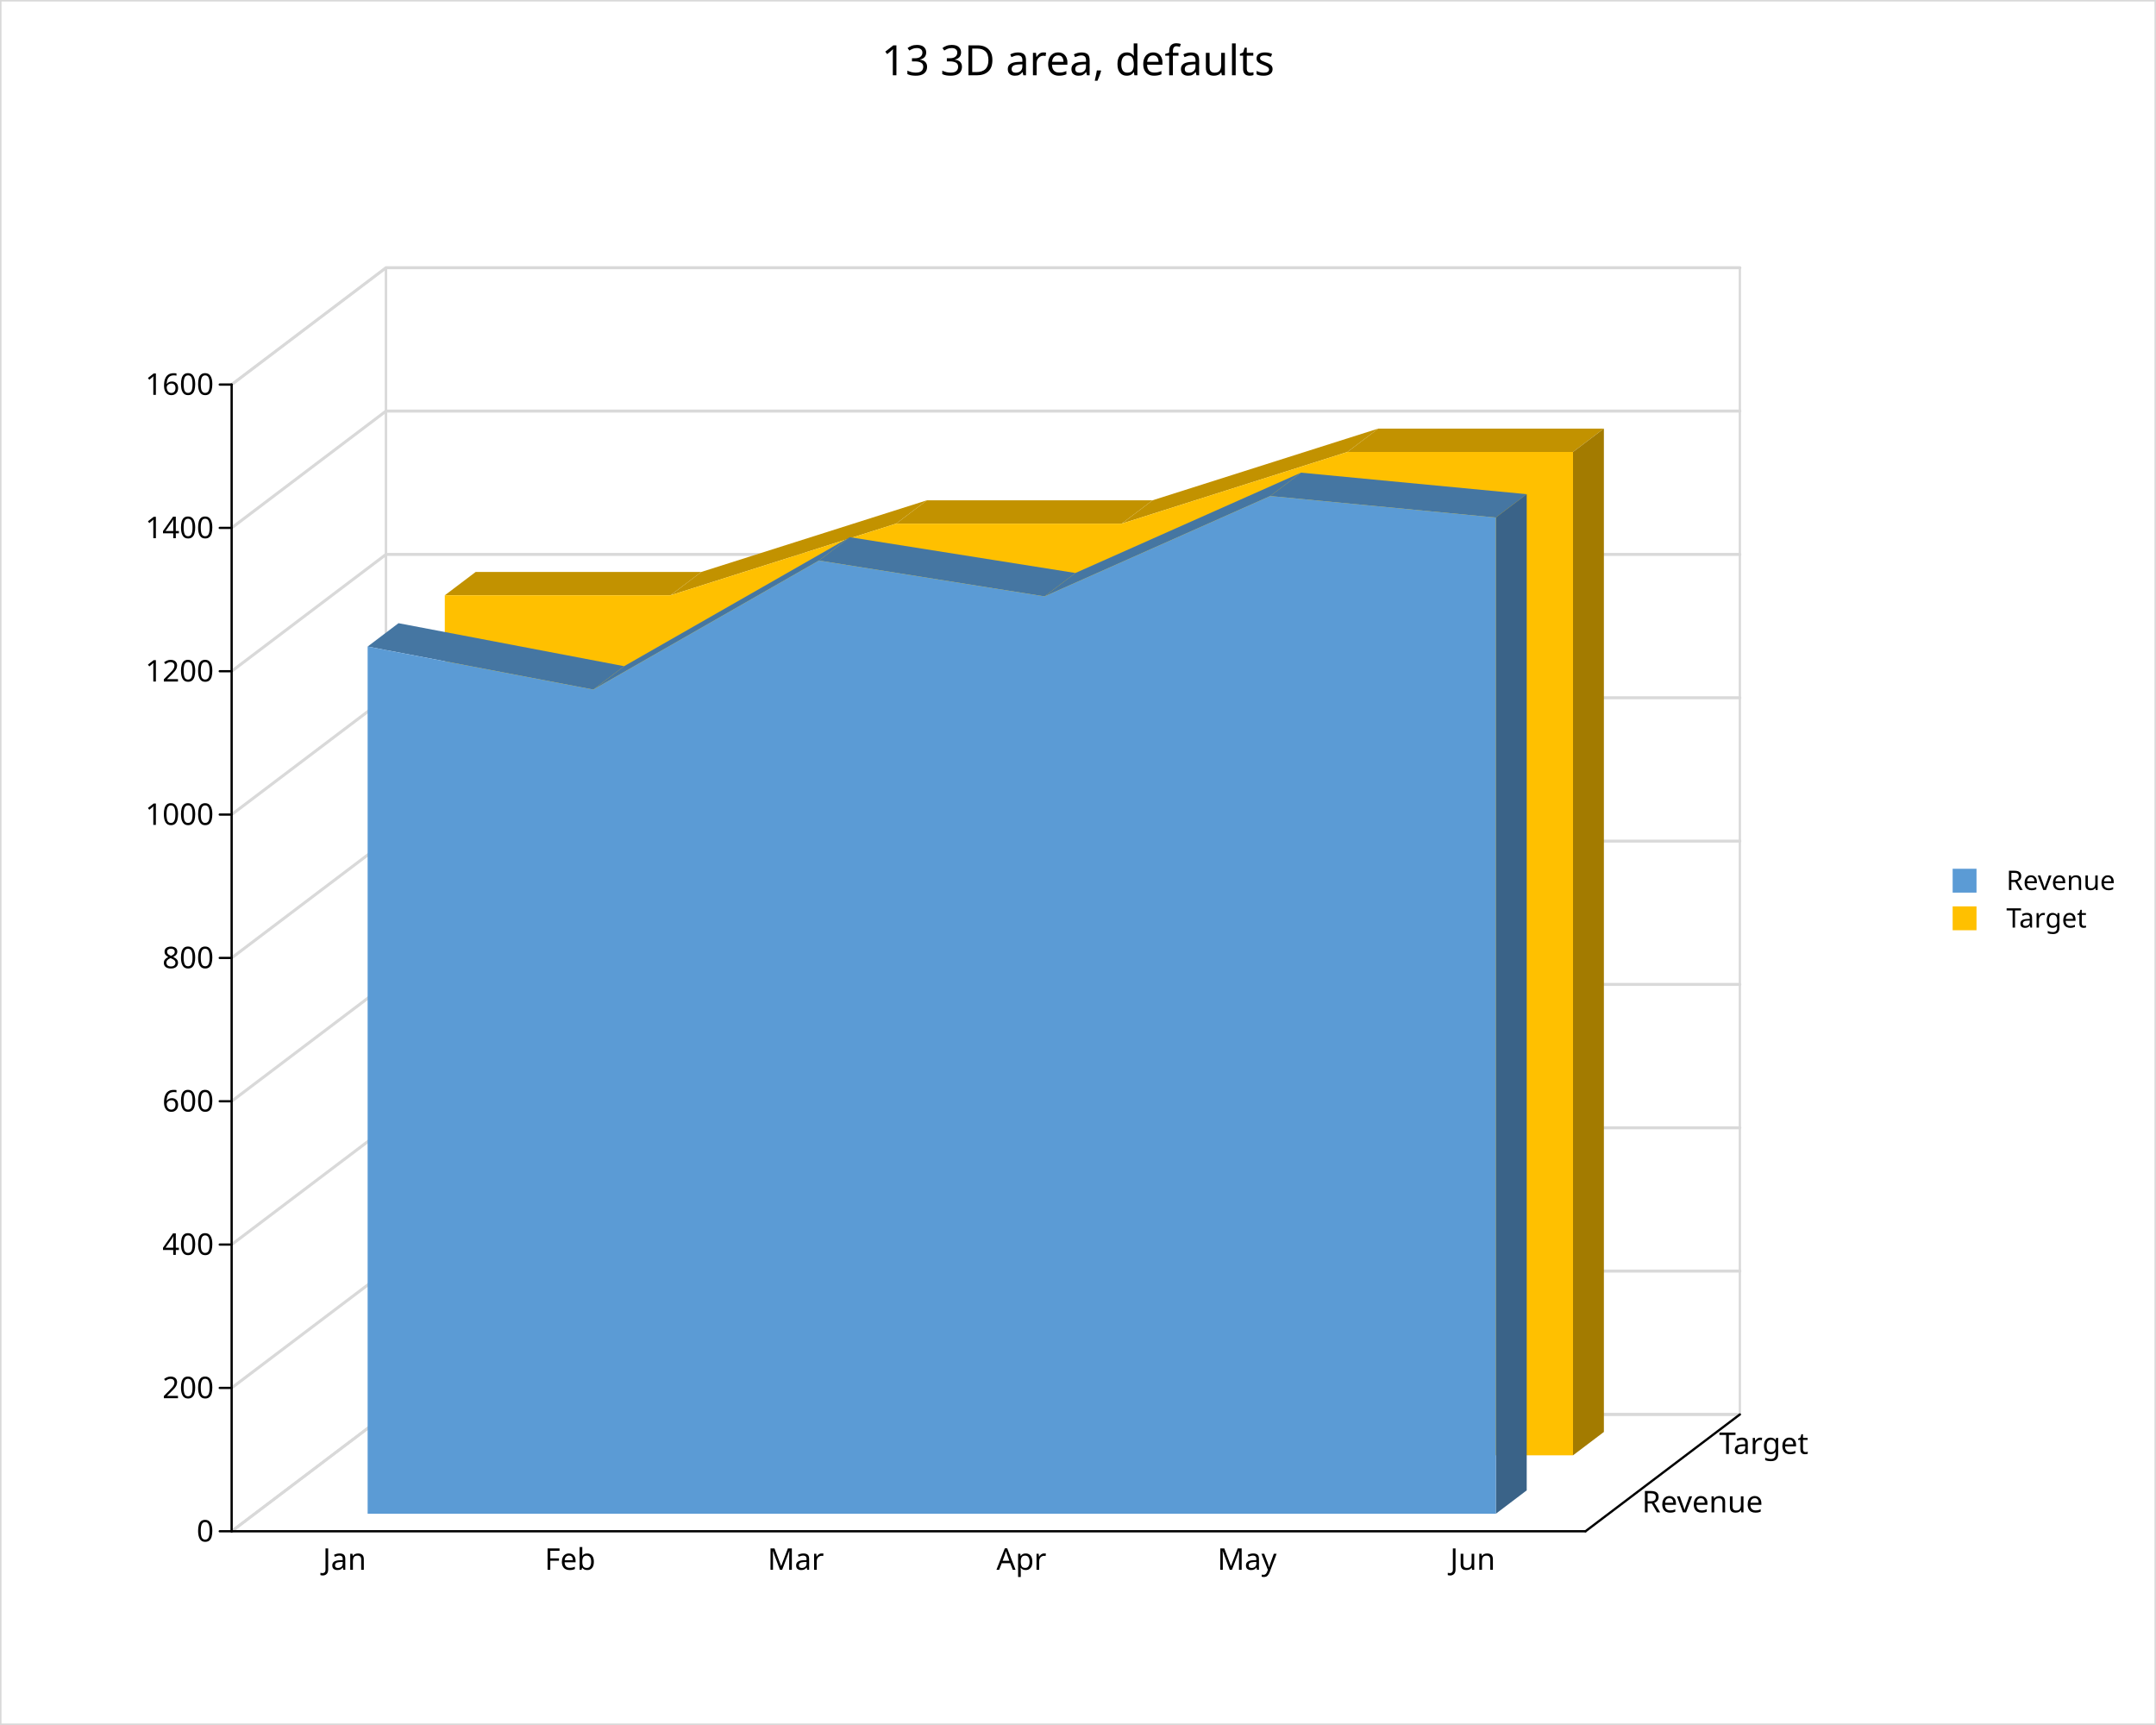
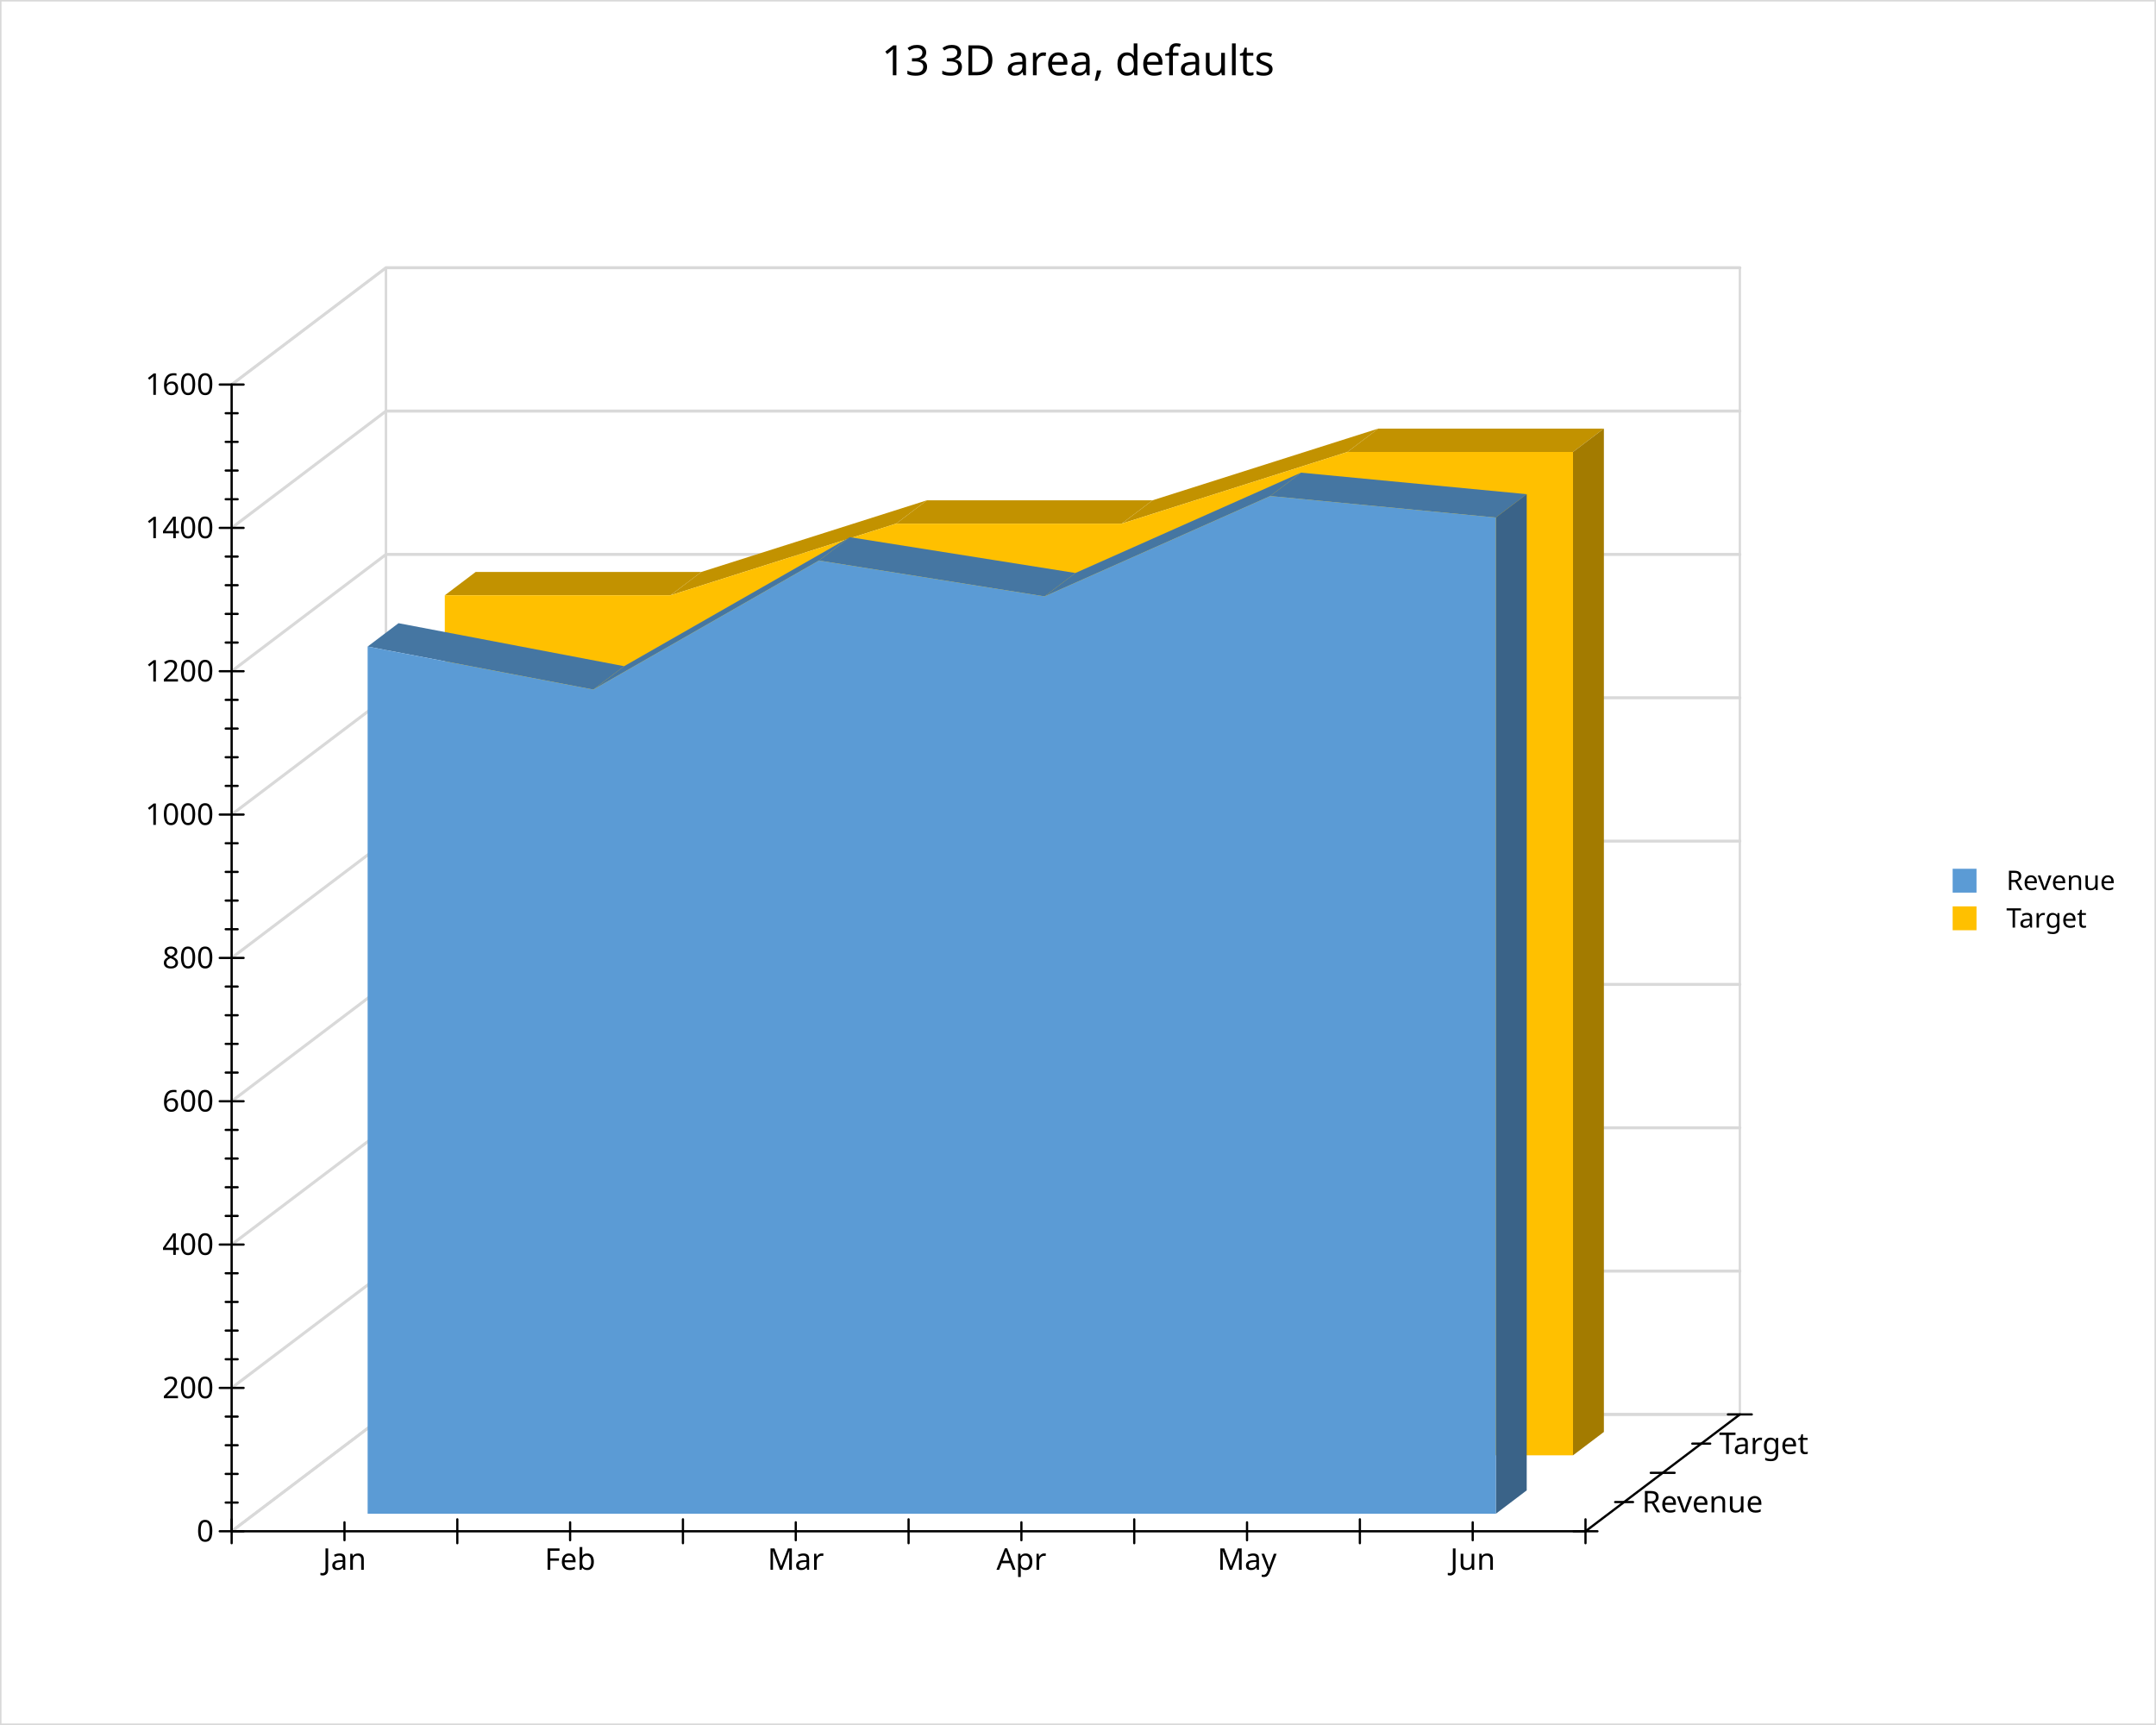
<svg xmlns="http://www.w3.org/2000/svg" class="svglite" data-engine-version="2.0" width="720.00pt" height="576.00pt" viewBox="0 0 720.00 576.00">
  <defs>
    <style type="text/css">
    .svglite line, .svglite polyline, .svglite polygon, .svglite path, .svglite rect, .svglite circle {
      fill: none;
      stroke: #000000;
      stroke-linecap: round;
      stroke-linejoin: round;
      stroke-miterlimit: 10.00;
    }
  </style>
  </defs>
  <rect width="100%" height="100%" style="stroke: none; fill: #FFFFFF;" />
  <defs>
    <clipPath id="cpMC4wMHw3MjAuMDB8MC4wMHw1NzYuMDA=">
      <rect x="0.00" y="0.00" width="720.00" height="576.00" />
    </clipPath>
  </defs>
  <g clip-path="url(#cpMC4wMHw3MjAuMDB8MC4wMHw1NzYuMDA=)">
    <rect x="0.00" y="0.00" width="720.00" height="576.00" style="stroke-width: 1.00; stroke: #D9D9D9; fill: #FFFFFF;" />
    <text x="360.00" y="25.14" text-anchor="middle" style="font-size: 14.00px; font-family: sans;" textLength="126.09px" lengthAdjust="spacingAndGlyphs">13 3D area, defaults</text>
    <polygon points="128.91,472.30 581.03,472.30 581.03,89.40 128.91,89.40 " style="stroke-width: 0.75; stroke: #D9D9D9; fill: none;" />
    <polygon points="77.36,511.31 128.91,472.30 128.91,89.40 77.36,128.41 " style="stroke-width: 0.75; stroke: #D9D9D9; fill: none;" />
    <polygon points="77.36,511.31 529.48,511.31 581.03,472.30 128.91,472.30 " style="stroke-width: 0.75; stroke: #D9D9D9; fill: none;" />
    <polyline points="77.36,511.31 128.91,472.30 581.03,472.30 " style="stroke-width: 1.00; stroke: #D9D9D9;" />
    <polyline points="77.36,463.44 128.91,424.44 581.03,424.44 " style="stroke-width: 1.00; stroke: #D9D9D9;" />
    <polyline points="77.36,415.58 128.91,376.58 581.03,376.58 " style="stroke-width: 1.00; stroke: #D9D9D9;" />
    <polyline points="77.36,367.72 128.91,328.71 581.03,328.71 " style="stroke-width: 1.00; stroke: #D9D9D9;" />
    <polyline points="77.36,319.86 128.91,280.85 581.03,280.85 " style="stroke-width: 1.00; stroke: #D9D9D9;" />
    <polyline points="77.36,271.99 128.91,232.99 581.03,232.99 " style="stroke-width: 1.00; stroke: #D9D9D9;" />
    <polyline points="77.36,224.13 128.91,185.13 581.03,185.13 " style="stroke-width: 1.00; stroke: #D9D9D9;" />
    <polyline points="77.36,176.27 128.91,137.26 581.03,137.26 " style="stroke-width: 1.00; stroke: #D9D9D9;" />
    <polyline points="77.36,128.41 128.91,89.40 581.03,89.40 " style="stroke-width: 1.00; stroke: #D9D9D9;" />
    <polyline points="77.36,511.31 77.36,128.41 " style="stroke-width: 0.75;" />
    <polyline points="77.36,511.31 529.48,511.31 " style="stroke-width: 0.75;" />
-     <polyline points="77.36,511.31 73.38,511.31 " style="stroke-width: 0.75;" />
+     <polyline points="73.38,511.31 81.35,511.31 " style="stroke-width: 0.75;" />
+     <polyline points="73.38,463.44 81.35,463.44 " style="stroke-width: 0.75;" />
+     <polyline points="73.38,415.58 81.35,415.58 " style="stroke-width: 0.75;" />
+     <polyline points="73.38,367.72 81.35,367.72 " style="stroke-width: 0.75;" />
+     <polyline points="73.38,319.86 81.35,319.86 " style="stroke-width: 0.75;" />
+     <polyline points="73.38,271.99 81.35,271.99 " style="stroke-width: 0.75;" />
+     <polyline points="73.38,224.13 81.35,224.13 " style="stroke-width: 0.75;" />
+     <polyline points="73.38,176.27 81.35,176.27 " style="stroke-width: 0.75;" />
+     <polyline points="73.38,128.41 81.35,128.41 " style="stroke-width: 0.75;" />
+     <polyline points="75.37,501.73 79.36,501.73 " style="stroke-width: 0.75;" />
+     <polyline points="75.37,492.16 79.36,492.16 " style="stroke-width: 0.75;" />
+     <polyline points="75.37,482.59 79.36,482.59 " style="stroke-width: 0.75;" />
+     <polyline points="75.37,473.02 79.36,473.02 " style="stroke-width: 0.75;" />
+     <polyline points="75.37,453.87 79.36,453.87 " style="stroke-width: 0.75;" />
+     <polyline points="75.37,444.30 79.36,444.30 " style="stroke-width: 0.75;" />
+     <polyline points="75.37,434.73 79.36,434.73 " style="stroke-width: 0.75;" />
+     <polyline points="75.37,425.15 79.36,425.15 " style="stroke-width: 0.75;" />
+     <polyline points="75.37,406.01 79.36,406.01 " style="stroke-width: 0.75;" />
+     <polyline points="75.37,396.44 79.36,396.44 " style="stroke-width: 0.75;" />
+     <polyline points="75.37,386.86 79.36,386.86 " style="stroke-width: 0.75;" />
+     <polyline points="75.37,377.29 79.36,377.29 " style="stroke-width: 0.75;" />
+     <polyline points="75.37,358.15 79.36,358.15 " style="stroke-width: 0.75;" />
+     <polyline points="75.37,348.57 79.36,348.57 " style="stroke-width: 0.75;" />
+     <polyline points="75.37,339.00 79.36,339.00 " style="stroke-width: 0.75;" />
+     <polyline points="75.37,329.43 79.36,329.43 " style="stroke-width: 0.75;" />
+     <polyline points="75.37,310.28 79.36,310.28 " style="stroke-width: 0.75;" />
+     <polyline points="75.37,300.71 79.36,300.71 " style="stroke-width: 0.75;" />
+     <polyline points="75.37,291.14 79.36,291.14 " style="stroke-width: 0.75;" />
+     <polyline points="75.37,281.57 79.36,281.57 " style="stroke-width: 0.75;" />
+     <polyline points="75.37,262.42 79.36,262.42 " style="stroke-width: 0.75;" />
+     <polyline points="75.37,252.85 79.36,252.85 " style="stroke-width: 0.75;" />
+     <polyline points="75.37,243.28 79.36,243.28 " style="stroke-width: 0.75;" />
+     <polyline points="75.37,233.70 79.36,233.70 " style="stroke-width: 0.75;" />
+     <polyline points="75.37,214.56 79.36,214.56 " style="stroke-width: 0.75;" />
+     <polyline points="75.37,204.99 79.36,204.99 " style="stroke-width: 0.75;" />
+     <polyline points="75.37,195.41 79.36,195.41 " style="stroke-width: 0.75;" />
+     <polyline points="75.37,185.84 79.36,185.84 " style="stroke-width: 0.75;" />
+     <polyline points="75.37,166.70 79.36,166.70 " style="stroke-width: 0.75;" />
+     <polyline points="75.37,157.12 79.36,157.12 " style="stroke-width: 0.75;" />
+     <polyline points="75.37,147.55 79.36,147.55 " style="stroke-width: 0.75;" />
+     <polyline points="75.37,137.98 79.36,137.98 " style="stroke-width: 0.75;" />
+     <polyline points="77.36,515.29 77.36,507.32 " style="stroke-width: 0.75;" />
+     <polyline points="152.72,515.29 152.72,507.32 " style="stroke-width: 0.75;" />
+     <polyline points="228.07,515.29 228.07,507.32 " style="stroke-width: 0.75;" />
+     <polyline points="303.42,515.29 303.42,507.32 " style="stroke-width: 0.75;" />
+     <polyline points="378.78,515.29 378.78,507.32 " style="stroke-width: 0.75;" />
+     <polyline points="454.13,515.29 454.13,507.32 " style="stroke-width: 0.75;" />
+     <polyline points="529.48,515.29 529.48,507.32 " style="stroke-width: 0.75;" />
+     <polyline points="115.04,514.30 115.04,508.32 " style="stroke-width: 0.75;" />
+     <polyline points="190.39,514.30 190.39,508.32 " style="stroke-width: 0.75;" />
+     <polyline points="265.75,514.30 265.75,508.32 " style="stroke-width: 0.75;" />
+     <polyline points="341.10,514.30 341.10,508.32 " style="stroke-width: 0.75;" />
+     <polyline points="416.45,514.30 416.45,508.32 " style="stroke-width: 0.75;" />
+     <polyline points="491.81,514.30 491.81,508.32 " style="stroke-width: 0.75;" />
    <text x="71.39" y="514.75" text-anchor="end" style="font-size: 10.00px; font-family: sans;" textLength="5.56px" lengthAdjust="spacingAndGlyphs">0</text>
-     <polyline points="77.36,463.44 73.38,463.44 " style="stroke-width: 0.75;" />
    <text x="71.39" y="466.89" text-anchor="end" style="font-size: 10.00px; font-family: sans;" textLength="16.69px" lengthAdjust="spacingAndGlyphs">200</text>
-     <polyline points="77.36,415.58 73.38,415.58 " style="stroke-width: 0.75;" />
    <text x="71.39" y="419.02" text-anchor="end" style="font-size: 10.00px; font-family: sans;" textLength="16.69px" lengthAdjust="spacingAndGlyphs">400</text>
-     <polyline points="77.36,367.72 73.38,367.72 " style="stroke-width: 0.75;" />
    <text x="71.39" y="371.16" text-anchor="end" style="font-size: 10.00px; font-family: sans;" textLength="16.69px" lengthAdjust="spacingAndGlyphs">600</text>
-     <polyline points="77.36,319.86 73.38,319.86 " style="stroke-width: 0.75;" />
    <text x="71.39" y="323.30" text-anchor="end" style="font-size: 10.00px; font-family: sans;" textLength="16.69px" lengthAdjust="spacingAndGlyphs">800</text>
-     <polyline points="77.36,271.99 73.38,271.99 " style="stroke-width: 0.75;" />
    <text x="71.39" y="275.44" text-anchor="end" style="font-size: 10.00px; font-family: sans;" textLength="22.25px" lengthAdjust="spacingAndGlyphs">1000</text>
-     <polyline points="77.36,224.13 73.38,224.13 " style="stroke-width: 0.75;" />
    <text x="71.39" y="227.57" text-anchor="end" style="font-size: 10.00px; font-family: sans;" textLength="22.25px" lengthAdjust="spacingAndGlyphs">1200</text>
-     <polyline points="77.36,176.27 73.38,176.27 " style="stroke-width: 0.75;" />
    <text x="71.39" y="179.71" text-anchor="end" style="font-size: 10.00px; font-family: sans;" textLength="22.25px" lengthAdjust="spacingAndGlyphs">1400</text>
-     <polyline points="77.36,128.41 73.38,128.41 " style="stroke-width: 0.75;" />
    <text x="71.39" y="131.85" text-anchor="end" style="font-size: 10.00px; font-family: sans;" textLength="22.25px" lengthAdjust="spacingAndGlyphs">1600</text>
    <text x="115.04" y="524.17" text-anchor="middle" style="font-size: 10.00px; font-family: sans;" textLength="16.13px" lengthAdjust="spacingAndGlyphs">Jan</text>
    <text x="190.39" y="524.17" text-anchor="middle" style="font-size: 10.00px; font-family: sans;" textLength="17.23px" lengthAdjust="spacingAndGlyphs">Feb</text>
    <text x="265.75" y="524.17" text-anchor="middle" style="font-size: 10.00px; font-family: sans;" textLength="17.23px" lengthAdjust="spacingAndGlyphs">Mar</text>
    <text x="341.10" y="524.17" text-anchor="middle" style="font-size: 10.00px; font-family: sans;" textLength="15.56px" lengthAdjust="spacingAndGlyphs">Apr</text>
    <text x="416.45" y="524.17" text-anchor="middle" style="font-size: 10.00px; font-family: sans;" textLength="18.90px" lengthAdjust="spacingAndGlyphs">May</text>
    <text x="491.81" y="524.17" text-anchor="middle" style="font-size: 10.00px; font-family: sans;" textLength="16.13px" lengthAdjust="spacingAndGlyphs">Jun</text>
    <polyline points="529.48,511.31 581.03,472.30 " style="stroke-width: 0.75;" />
+     <polyline points="525.50,511.31 533.47,511.31 " style="stroke-width: 0.75;" />
+     <polyline points="551.27,491.80 559.24,491.80 " style="stroke-width: 0.75;" />
+     <polyline points="577.04,472.30 585.01,472.30 " style="stroke-width: 0.75;" />
+     <polyline points="539.38,501.56 545.36,501.56 " style="stroke-width: 0.75;" />
+     <polyline points="565.15,482.05 571.13,482.05 " style="stroke-width: 0.75;" />
    <text x="548.35" y="505.00" style="font-size: 10.00px; font-family: sans;" textLength="40.04px" lengthAdjust="spacingAndGlyphs">Revenue</text>
    <text x="574.12" y="485.49" style="font-size: 10.00px; font-family: sans;" textLength="28.90px" lengthAdjust="spacingAndGlyphs">Target</text>
    <polygon points="148.54,198.78 223.90,198.78 234.21,190.98 158.85,190.98 " style="stroke-width: 0.75; stroke: none; fill: #C29200;" />
    <polygon points="223.90,198.78 299.25,174.85 309.56,167.05 234.21,190.98 " style="stroke-width: 0.75; stroke: none; fill: #C29200;" />
    <polygon points="299.25,174.85 374.60,174.85 384.91,167.05 309.56,167.05 " style="stroke-width: 0.75; stroke: none; fill: #C29200;" />
    <polygon points="374.60,174.85 449.96,150.92 460.27,143.11 384.91,167.05 " style="stroke-width: 0.75; stroke: none; fill: #C29200;" />
    <polygon points="449.96,150.92 525.31,150.92 535.62,143.11 460.27,143.11 " style="stroke-width: 0.75; stroke: none; fill: #C29200;" />
    <polygon points="525.31,485.95 525.31,150.92 535.62,143.11 535.62,478.15 " style="stroke-width: 0.75; stroke: none; fill: #A37B00;" />
    <polygon points="148.54,485.95 223.90,485.95 299.25,485.95 374.60,485.95 449.96,485.95 525.31,485.95 525.31,150.92 449.96,150.92 374.60,174.85 299.25,174.85 223.90,198.78 148.54,198.78 " style="stroke-width: 0.75; stroke: none; fill: #FFC000;" />
    <polygon points="122.77,215.89 198.13,230.25 208.43,222.45 133.08,208.09 " style="stroke-width: 0.75; stroke: none; fill: #4576A2;" />
    <polygon points="198.13,230.25 273.48,187.17 283.79,179.37 208.43,222.45 " style="stroke-width: 0.75; stroke: none; fill: #4576A2;" />
    <polygon points="273.48,187.17 348.83,199.14 359.14,191.33 283.79,179.37 " style="stroke-width: 0.75; stroke: none; fill: #4576A2;" />
    <polygon points="348.83,199.14 424.19,165.63 434.49,157.83 359.14,191.33 " style="stroke-width: 0.75; stroke: none; fill: #4576A2;" />
    <polygon points="424.19,165.63 499.54,172.81 509.85,165.01 434.49,157.83 " style="stroke-width: 0.75; stroke: none; fill: #4576A2;" />
    <polygon points="499.54,505.46 499.54,172.81 509.85,165.01 509.85,497.65 " style="stroke-width: 0.75; stroke: none; fill: #3A6388;" />
    <polygon points="122.77,505.46 198.13,505.46 273.48,505.46 348.83,505.46 424.19,505.46 499.54,505.46 499.54,172.81 424.19,165.63 348.83,199.14 273.48,187.17 198.13,230.25 122.77,215.89 " style="stroke-width: 0.75; stroke: none; fill: #5B9BD5;" />
    <rect x="652.09" y="290.09" width="7.97" height="7.97" style="stroke-width: 0.75; stroke: none; fill: #5B9BD5;" />
    <text x="670.02" y="297.17" style="font-size: 9.00px; font-family: sans;" textLength="36.03px" lengthAdjust="spacingAndGlyphs">Revenue</text>
    <rect x="652.09" y="302.65" width="7.97" height="7.97" style="stroke-width: 0.75; stroke: none; fill: #FFC000;" />
    <text x="670.02" y="309.73" style="font-size: 9.00px; font-family: sans;" textLength="26.01px" lengthAdjust="spacingAndGlyphs">Target</text>
  </g>
</svg>
